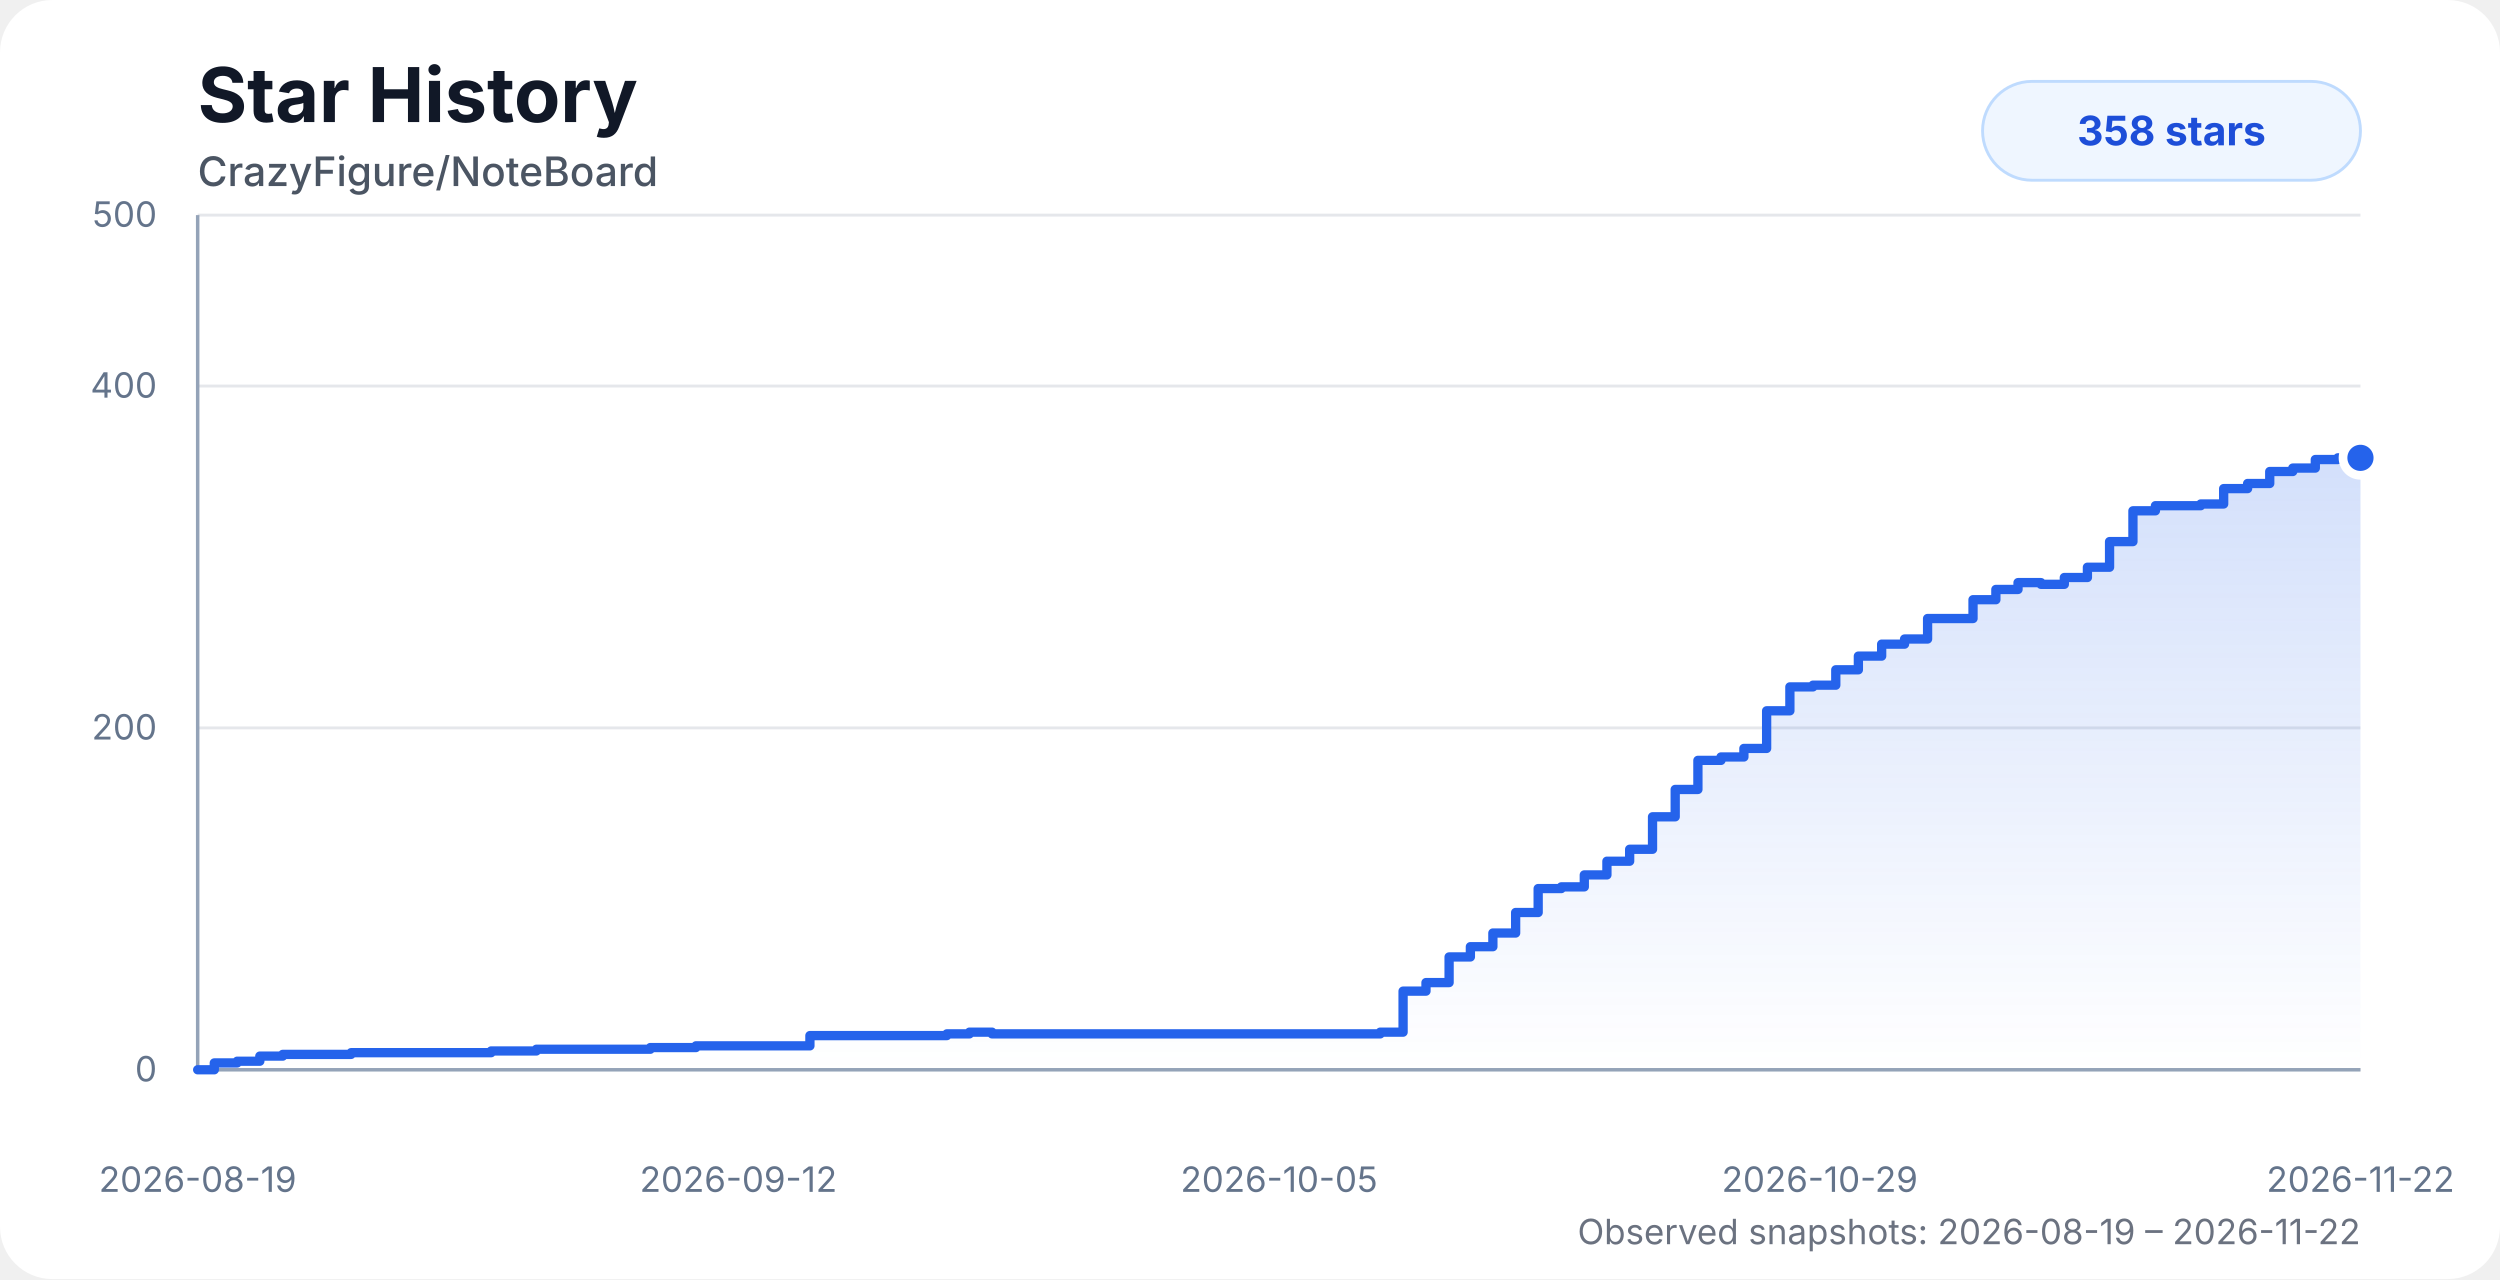
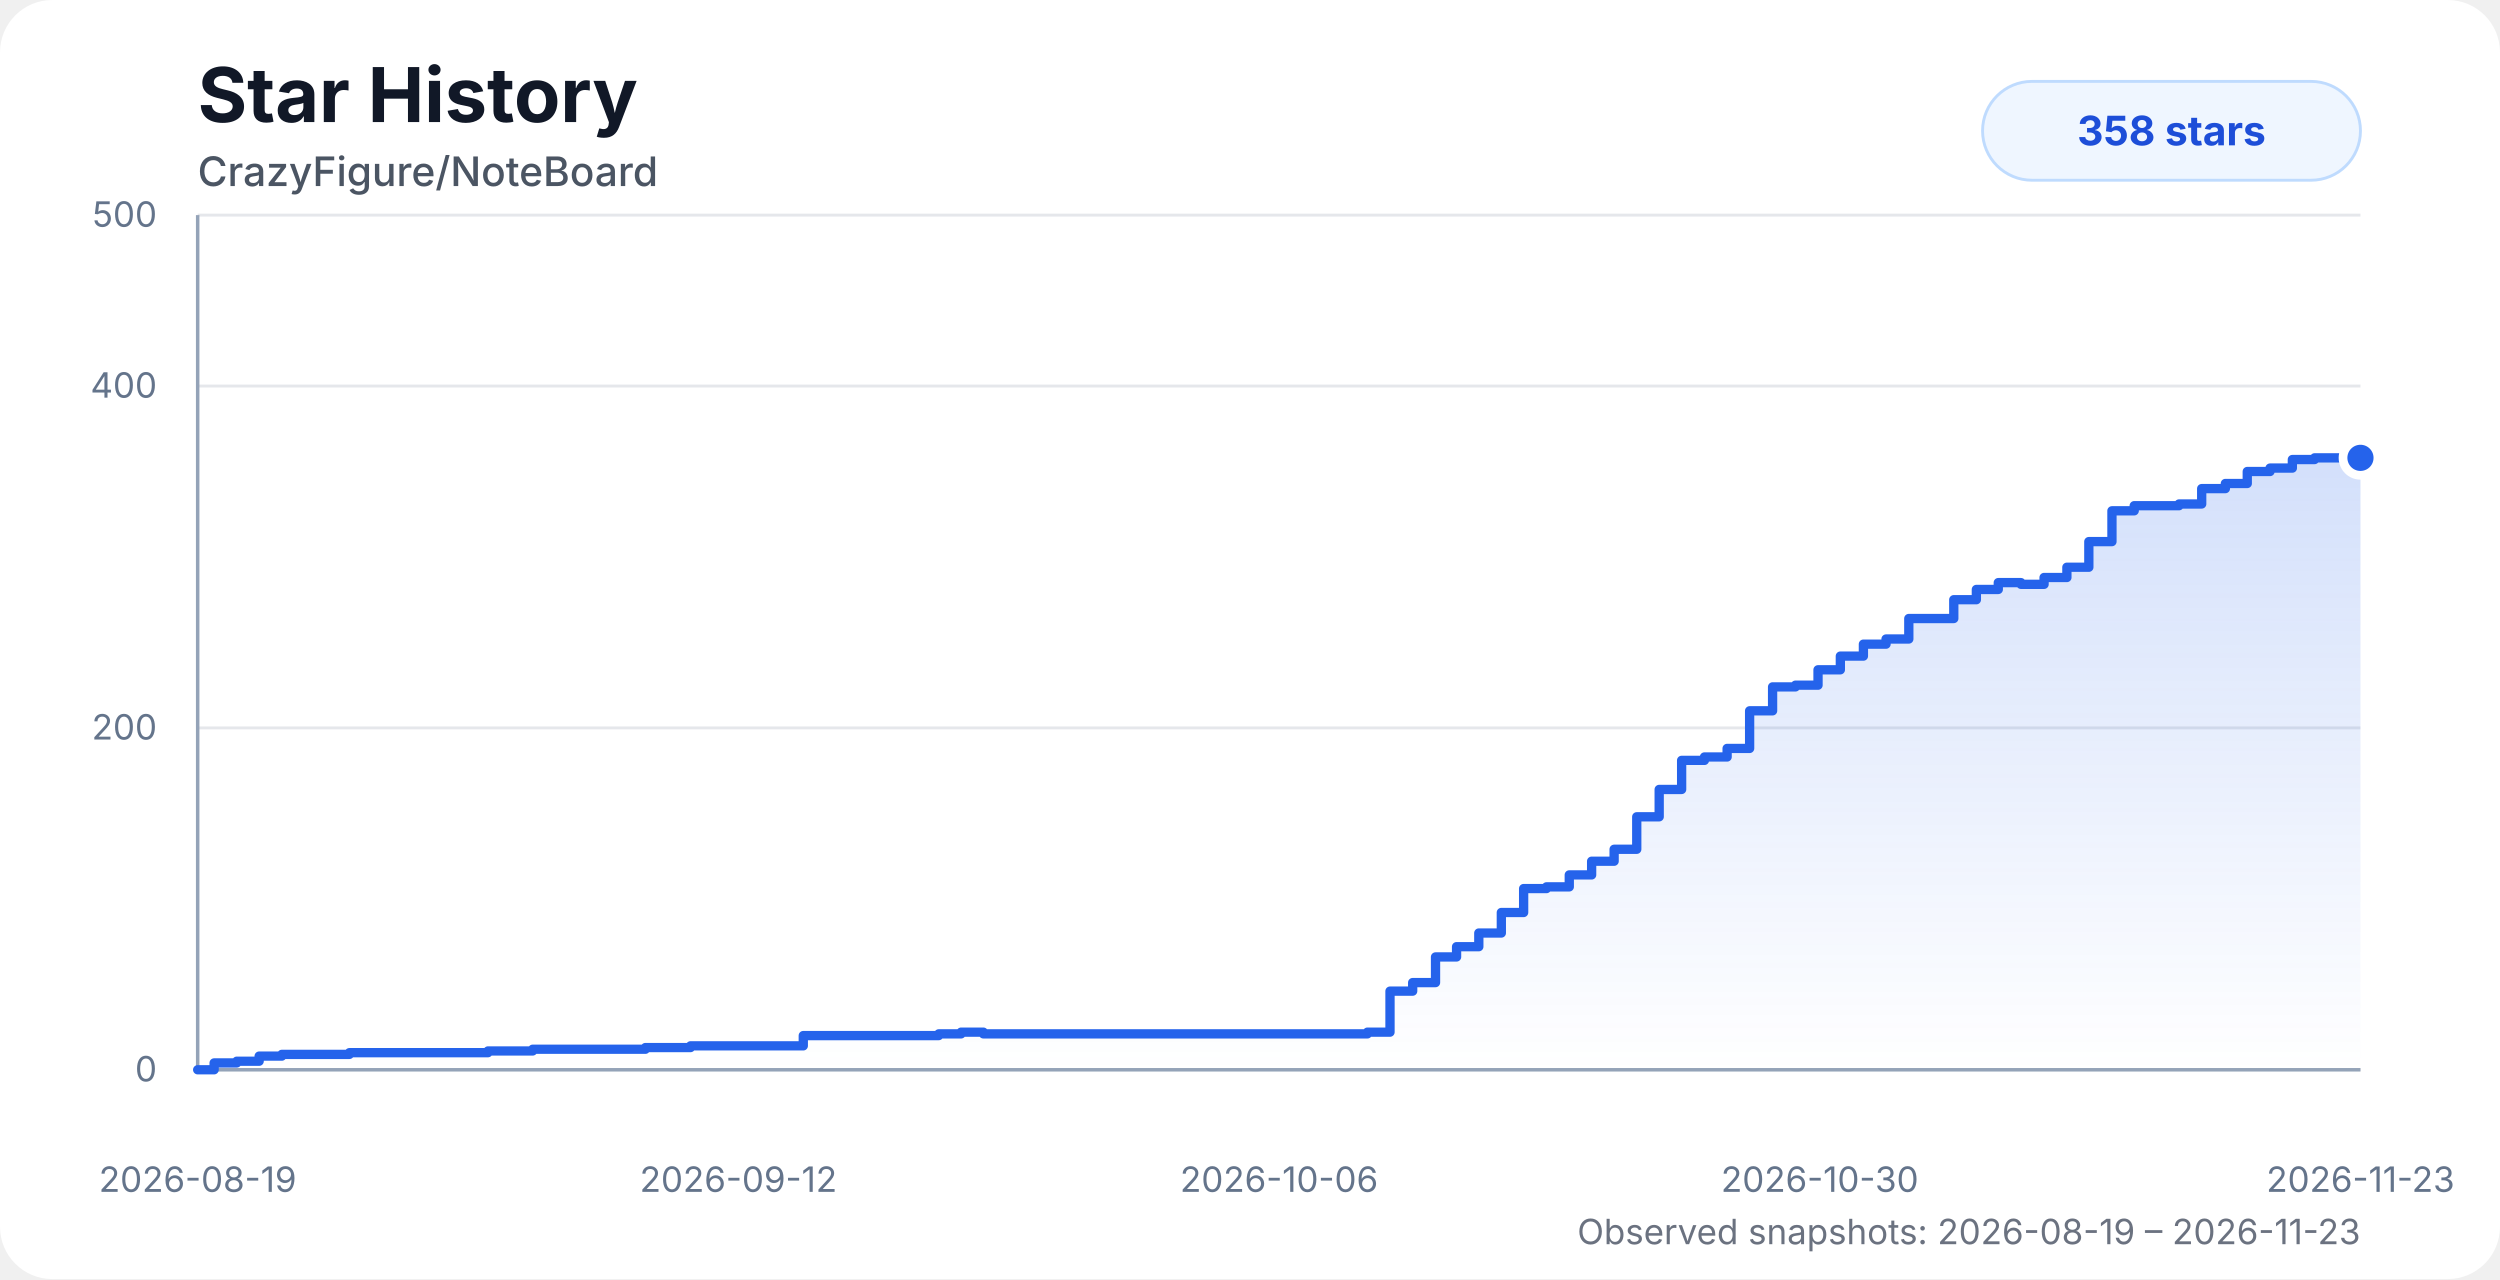
<svg xmlns="http://www.w3.org/2000/svg" width="860" height="440" viewBox="0 0 860 440" role="img" aria-labelledby="title desc">
  <style>
    .chart-bg { fill: #ffffff; }
    .title { fill: #111827; font: 700 26px system-ui, -apple-system, BlinkMacSystemFont, "Segoe UI", sans-serif; }
    .subtitle { fill: #4b5563; font: 500 14px system-ui, -apple-system, BlinkMacSystemFont, "Segoe UI", sans-serif; }
    .axis-label { fill: #64748b; font: 12px system-ui, -apple-system, BlinkMacSystemFont, "Segoe UI", sans-serif; }
    .grid { stroke: #e5e7eb; stroke-width: 1; }
    .axis { stroke: #94a3b8; stroke-width: 1.2; }
    .area { fill: url(#starGradient); opacity: 0.28; }
    .line { fill: none; stroke: #2563eb; stroke-width: 3.2; stroke-linecap: round; stroke-linejoin: round; }
    .dot { fill: #2563eb; stroke: #ffffff; stroke-width: 3; }
    .badge { fill: #eff6ff; stroke: #bfdbfe; }
    .badge-text { fill: #1d4ed8; font: 700 14px system-ui, -apple-system, BlinkMacSystemFont, "Segoe UI", sans-serif; }
    .status { fill: #6b7280; font: 12px system-ui, -apple-system, BlinkMacSystemFont, "Segoe UI", sans-serif; }
    @media (prefers-color-scheme: dark) {
      .chart-bg { fill: #0d1117; }
      .title { fill: #f8fafc; }
      .subtitle { fill: #cbd5e1; }
      .axis-label { fill: #94a3b8; }
      .grid { stroke: #1f2937; }
      .axis { stroke: #475569; }
      .dot { stroke: #0d1117; }
      .badge { fill: #172554; stroke: #1d4ed8; }
      .badge-text { fill: #bfdbfe; }
      .status { fill: #94a3b8; }
    }
  </style>
  <defs>
    <linearGradient id="starGradient" x1="0" x2="0" y1="0" y2="1">
      <stop offset="0%" stop-color="#2563eb" stop-opacity="0.72" />
      <stop offset="100%" stop-color="#2563eb" stop-opacity="0" />
    </linearGradient>
  </defs>
  <rect class="chart-bg" width="860" height="440" rx="18" />
  <text class="title" x="68" y="42">Star History</text>
  <text class="subtitle" x="68" y="64">CrazyFigure/NoteBoard</text>
  <g>
    <line class="grid" x1="68" y1="368" x2="812" y2="368" />
    <line class="grid" x1="68" y1="250.4" x2="812" y2="250.4" />
    <line class="grid" x1="68" y1="132.8" x2="812" y2="132.8" />
    <line class="grid" x1="68" y1="74" x2="812" y2="74" />
    <line class="axis" x1="68" y1="74" x2="68" y2="368" />
    <line class="axis" x1="68" y1="368" x2="812" y2="368" />
    <text class="axis-label" x="54" y="372" text-anchor="end">0</text>
    <text class="axis-label" x="54" y="254.4" text-anchor="end">200</text>
    <text class="axis-label" x="54" y="136.8" text-anchor="end">400</text>
    <text class="axis-label" x="54" y="78" text-anchor="end">500</text>
    <text class="axis-label" x="68" y="410" text-anchor="middle">2026-08-19</text>
    <text class="axis-label" x="254" y="410" text-anchor="middle">2026-09-12</text>
-     <text class="axis-label" x="440" y="410" text-anchor="middle">2026-10-05</text>
-     <text class="axis-label" x="626" y="410" text-anchor="middle">2026-10-29</text>
-     <text class="axis-label" x="812" y="410" text-anchor="middle">2026-11-22</text>
+     <text class="axis-label" x="440" y="410" text-anchor="middle">2026-10-06</text>
+     <text class="axis-label" x="626" y="410" text-anchor="middle">2026-10-30</text>
+     <text class="axis-label" x="812" y="410" text-anchor="middle">2026-11-23</text>
  </g>
-   <path class="area" d="M 68 368 H 68 V 368 H 73.72 V 365.65 H 81.59 V 365.06 H 89.38 V 363.3 H 97.26 V 362.71 H 105.1 V 362.71 H 112.9 V 362.71 H 120.78 V 362.12 H 131.4 V 362.12 H 139.8 V 362.12 H 145.99 V 362.12 H 153.46 V 362.12 H 161.39 V 362.12 H 168.96 V 361.53 H 176.68 V 361.53 H 184.51 V 360.94 H 192.38 V 360.94 H 200.16 V 360.94 H 208.06 V 360.94 H 215.93 V 360.94 H 223.71 V 360.36 H 231.57 V 360.36 H 239.4 V 359.77 H 247.25 V 359.77 H 255.02 V 359.77 H 262.98 V 359.77 H 270.86 V 359.77 H 278.61 V 356.24 H 286.43 V 356.24 H 294.28 V 356.24 H 302.06 V 356.24 H 309.89 V 356.24 H 317.86 V 356.24 H 325.72 V 355.65 H 333.5 V 355.06 H 341.25 V 355.65 H 349.13 V 355.65 H 356.95 V 355.65 H 364.78 V 355.65 H 372.76 V 355.65 H 380.73 V 355.65 H 388.55 V 355.65 H 396.33 V 355.65 H 404.3 V 355.65 H 412.07 V 355.65 H 419.76 V 355.65 H 427.72 V 355.65 H 435.61 V 355.65 H 443.59 V 355.65 H 451.32 V 355.65 H 459.23 V 355.65 H 467.05 V 355.65 H 474.81 V 355.06 H 482.66 V 340.95 H 490.54 V 338.01 H 498.49 V 329.19 H 505.81 V 325.66 H 513.55 V 320.96 H 521.38 V 313.9 H 529.13 V 305.67 H 537.09 V 305.08 H 545 V 300.97 H 552.78 V 296.26 H 560.6 V 292.15 H 568.47 V 280.98 H 576.27 V 271.57 H 584.08 V 261.57 H 592.02 V 260.4 H 599.9 V 257.46 H 607.72 V 244.52 H 615.72 V 236.29 H 623.66 V 235.7 H 631.51 V 230.41 H 639.28 V 225.7 H 647.29 V 221.59 H 655.17 V 219.82 H 663.09 V 212.77 H 670.77 V 212.77 H 678.72 V 206.3 H 686.58 V 202.77 H 694.2 V 200.42 H 702.09 V 201.01 H 710.13 V 198.66 H 718.07 V 195.13 H 725.69 V 186.31 H 733.73 V 175.72 H 741.47 V 173.96 H 749.14 V 173.96 H 757.06 V 173.37 H 764.94 V 168.08 H 773.18 V 166.32 H 780.79 V 162.2 H 788.71 V 161.02 H 796.47 V 158.08 H 804.21 V 157.5 H 812 V 157.5 L 812 368 L 68 368 Z" />
-   <path class="line" d="M 68 368 H 68 V 368 H 73.72 V 365.65 H 81.59 V 365.06 H 89.38 V 363.3 H 97.26 V 362.71 H 105.1 V 362.71 H 112.9 V 362.71 H 120.78 V 362.12 H 131.4 V 362.12 H 139.8 V 362.12 H 145.99 V 362.12 H 153.46 V 362.12 H 161.39 V 362.12 H 168.96 V 361.53 H 176.68 V 361.53 H 184.51 V 360.94 H 192.38 V 360.94 H 200.16 V 360.94 H 208.06 V 360.94 H 215.93 V 360.94 H 223.71 V 360.36 H 231.57 V 360.36 H 239.4 V 359.77 H 247.25 V 359.77 H 255.02 V 359.77 H 262.98 V 359.77 H 270.86 V 359.77 H 278.61 V 356.24 H 286.43 V 356.24 H 294.28 V 356.24 H 302.06 V 356.24 H 309.89 V 356.24 H 317.86 V 356.24 H 325.72 V 355.65 H 333.5 V 355.06 H 341.25 V 355.65 H 349.13 V 355.65 H 356.95 V 355.65 H 364.78 V 355.65 H 372.76 V 355.65 H 380.73 V 355.65 H 388.55 V 355.65 H 396.33 V 355.65 H 404.3 V 355.65 H 412.07 V 355.65 H 419.76 V 355.65 H 427.72 V 355.65 H 435.61 V 355.65 H 443.59 V 355.65 H 451.32 V 355.65 H 459.23 V 355.65 H 467.05 V 355.65 H 474.81 V 355.06 H 482.66 V 340.95 H 490.54 V 338.01 H 498.49 V 329.19 H 505.81 V 325.66 H 513.55 V 320.96 H 521.38 V 313.9 H 529.13 V 305.67 H 537.09 V 305.08 H 545 V 300.97 H 552.78 V 296.26 H 560.6 V 292.15 H 568.47 V 280.98 H 576.27 V 271.57 H 584.08 V 261.57 H 592.02 V 260.4 H 599.9 V 257.46 H 607.72 V 244.52 H 615.72 V 236.29 H 623.66 V 235.7 H 631.51 V 230.41 H 639.28 V 225.7 H 647.29 V 221.59 H 655.17 V 219.82 H 663.09 V 212.77 H 670.77 V 212.77 H 678.72 V 206.3 H 686.58 V 202.77 H 694.2 V 200.42 H 702.09 V 201.01 H 710.13 V 198.66 H 718.07 V 195.13 H 725.69 V 186.31 H 733.73 V 175.72 H 741.47 V 173.96 H 749.14 V 173.96 H 757.06 V 173.37 H 764.94 V 168.08 H 773.18 V 166.32 H 780.79 V 162.2 H 788.71 V 161.02 H 796.47 V 158.08 H 804.21 V 157.5 H 812 V 157.5" />
+   <path class="area" d="M 68 368 H 68 V 368 H 73.66 V 365.65 H 81.45 V 365.06 H 89.15 V 363.3 H 96.95 V 362.71 H 104.7 V 362.71 H 112.41 V 362.71 H 120.2 V 362.12 H 130.71 V 362.12 H 139.02 V 362.12 H 145.14 V 362.12 H 152.54 V 362.12 H 160.37 V 362.12 H 167.87 V 361.53 H 175.5 V 361.53 H 183.24 V 360.94 H 191.03 V 360.94 H 198.73 V 360.94 H 206.54 V 360.94 H 214.33 V 360.94 H 222.02 V 360.36 H 229.8 V 360.36 H 237.54 V 359.77 H 245.3 V 359.77 H 252.99 V 359.77 H 260.86 V 359.77 H 268.66 V 359.77 H 276.33 V 356.24 H 284.06 V 356.24 H 291.82 V 356.24 H 299.52 V 356.24 H 307.26 V 356.24 H 315.15 V 356.24 H 322.93 V 355.65 H 330.62 V 355.06 H 338.28 V 355.65 H 346.08 V 355.65 H 353.81 V 355.65 H 361.56 V 355.65 H 369.46 V 355.65 H 377.34 V 355.65 H 385.07 V 355.65 H 392.77 V 355.65 H 400.65 V 355.65 H 408.34 V 355.65 H 415.94 V 355.65 H 423.82 V 355.65 H 431.63 V 355.65 H 439.52 V 355.65 H 447.16 V 355.65 H 454.98 V 355.65 H 462.72 V 355.65 H 470.4 V 355.06 H 478.16 V 340.95 H 485.96 V 338.01 H 493.82 V 329.19 H 501.06 V 325.66 H 508.71 V 320.96 H 516.46 V 313.9 H 524.13 V 305.67 H 532 V 305.08 H 539.83 V 300.97 H 547.52 V 296.26 H 555.26 V 292.15 H 563.04 V 280.98 H 570.76 V 271.57 H 578.48 V 261.57 H 586.33 V 260.4 H 594.13 V 257.46 H 601.87 V 244.52 H 609.77 V 236.29 H 617.64 V 235.7 H 625.4 V 230.41 H 633.08 V 225.7 H 641.01 V 221.59 H 648.8 V 219.82 H 656.63 V 212.77 H 664.23 V 212.77 H 672.1 V 206.3 H 679.87 V 202.77 H 687.41 V 200.42 H 695.21 V 201.01 H 703.16 V 198.66 H 711.01 V 195.13 H 718.56 V 186.31 H 726.51 V 175.72 H 734.17 V 173.96 H 741.75 V 173.96 H 749.59 V 173.37 H 757.38 V 168.08 H 765.53 V 166.32 H 773.06 V 162.2 H 780.89 V 161.02 H 788.57 V 158.08 H 796.22 V 157.5 H 803.93 V 157.5 H 812 V 157.5 L 812 368 L 68 368 Z" />
+   <path class="line" d="M 68 368 H 68 V 368 H 73.66 V 365.65 H 81.45 V 365.06 H 89.15 V 363.3 H 96.95 V 362.71 H 104.7 V 362.71 H 112.41 V 362.71 H 120.2 V 362.12 H 130.71 V 362.12 H 139.02 V 362.12 H 145.14 V 362.12 H 152.54 V 362.12 H 160.37 V 362.12 H 167.87 V 361.53 H 175.5 V 361.53 H 183.24 V 360.94 H 191.03 V 360.94 H 198.73 V 360.94 H 206.54 V 360.94 H 214.33 V 360.94 H 222.02 V 360.36 H 229.8 V 360.36 H 237.54 V 359.77 H 245.3 V 359.77 H 252.99 V 359.77 H 260.86 V 359.77 H 268.66 V 359.77 H 276.33 V 356.24 H 284.06 V 356.24 H 291.82 V 356.24 H 299.52 V 356.24 H 307.26 V 356.24 H 315.15 V 356.24 H 322.93 V 355.65 H 330.62 V 355.06 H 338.28 V 355.65 H 346.08 V 355.65 H 353.81 V 355.65 H 361.56 V 355.65 H 369.46 V 355.65 H 377.34 V 355.65 H 385.07 V 355.65 H 392.77 V 355.65 H 400.65 V 355.65 H 408.34 V 355.65 H 415.94 V 355.65 H 423.82 V 355.65 H 431.63 V 355.65 H 439.52 V 355.65 H 447.16 V 355.65 H 454.98 V 355.65 H 462.72 V 355.65 H 470.4 V 355.06 H 478.16 V 340.95 H 485.96 V 338.01 H 493.82 V 329.19 H 501.06 V 325.66 H 508.71 V 320.96 H 516.46 V 313.9 H 524.13 V 305.67 H 532 V 305.08 H 539.83 V 300.97 H 547.52 V 296.26 H 555.26 V 292.15 H 563.04 V 280.98 H 570.76 V 271.57 H 578.48 V 261.57 H 586.33 V 260.4 H 594.13 V 257.46 H 601.87 V 244.52 H 609.77 V 236.29 H 617.64 V 235.7 H 625.4 V 230.41 H 633.08 V 225.7 H 641.01 V 221.59 H 648.8 V 219.82 H 656.63 V 212.77 H 664.23 V 212.77 H 672.1 V 206.3 H 679.87 V 202.77 H 687.41 V 200.42 H 695.21 V 201.01 H 703.16 V 198.66 H 711.01 V 195.13 H 718.56 V 186.31 H 726.51 V 175.72 H 734.17 V 173.96 H 741.75 V 173.96 H 749.59 V 173.37 H 757.38 V 168.08 H 765.53 V 166.32 H 773.06 V 162.2 H 780.89 V 161.02 H 788.57 V 158.08 H 796.22 V 157.5 H 803.93 V 157.5 H 812 V 157.5" />
  <circle class="dot" cx="812" cy="157.5" r="6" />
  <rect class="badge" x="682" y="28" width="130" height="34" rx="17" />
  <text class="badge-text" x="747" y="50" text-anchor="middle">358 stars</text>
-   <text class="status" x="812" y="428" text-anchor="end">Observed snapshots: 2026-08-19 – 2026-11-22</text>
+   <text class="status" x="812" y="428" text-anchor="end">Observed snapshots: 2026-08-19 – 2026-11-23</text>
</svg>
